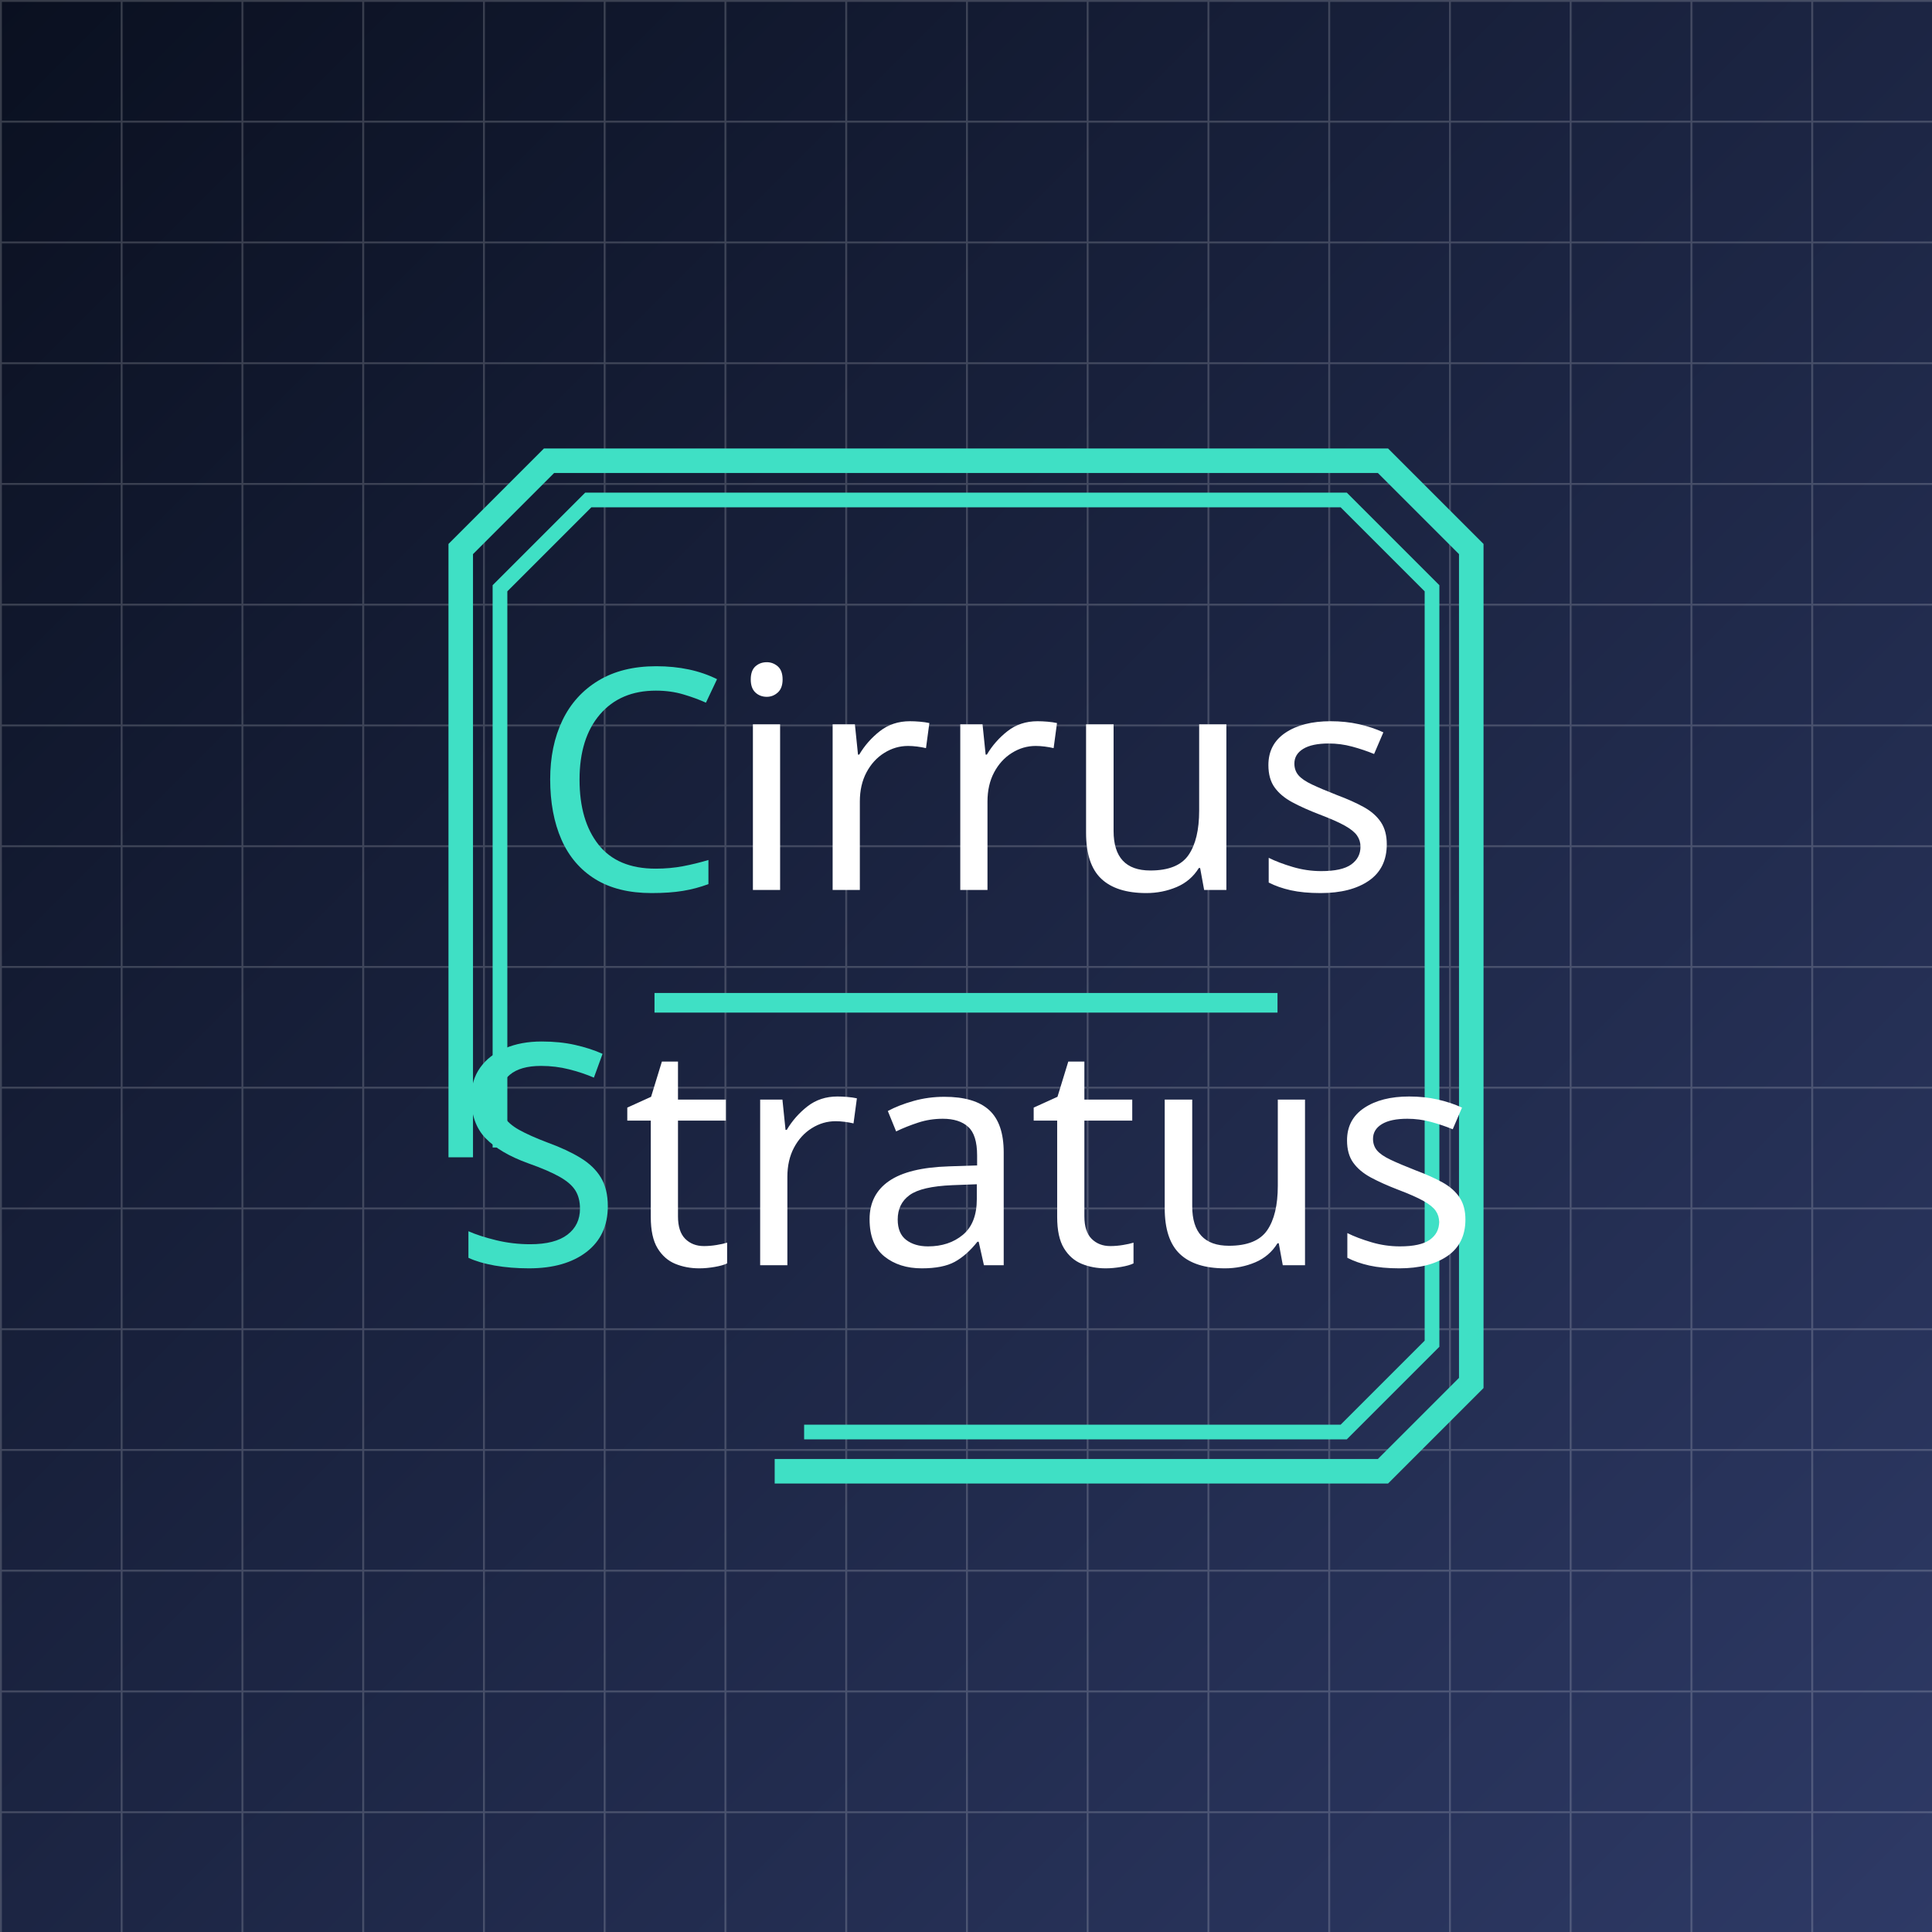
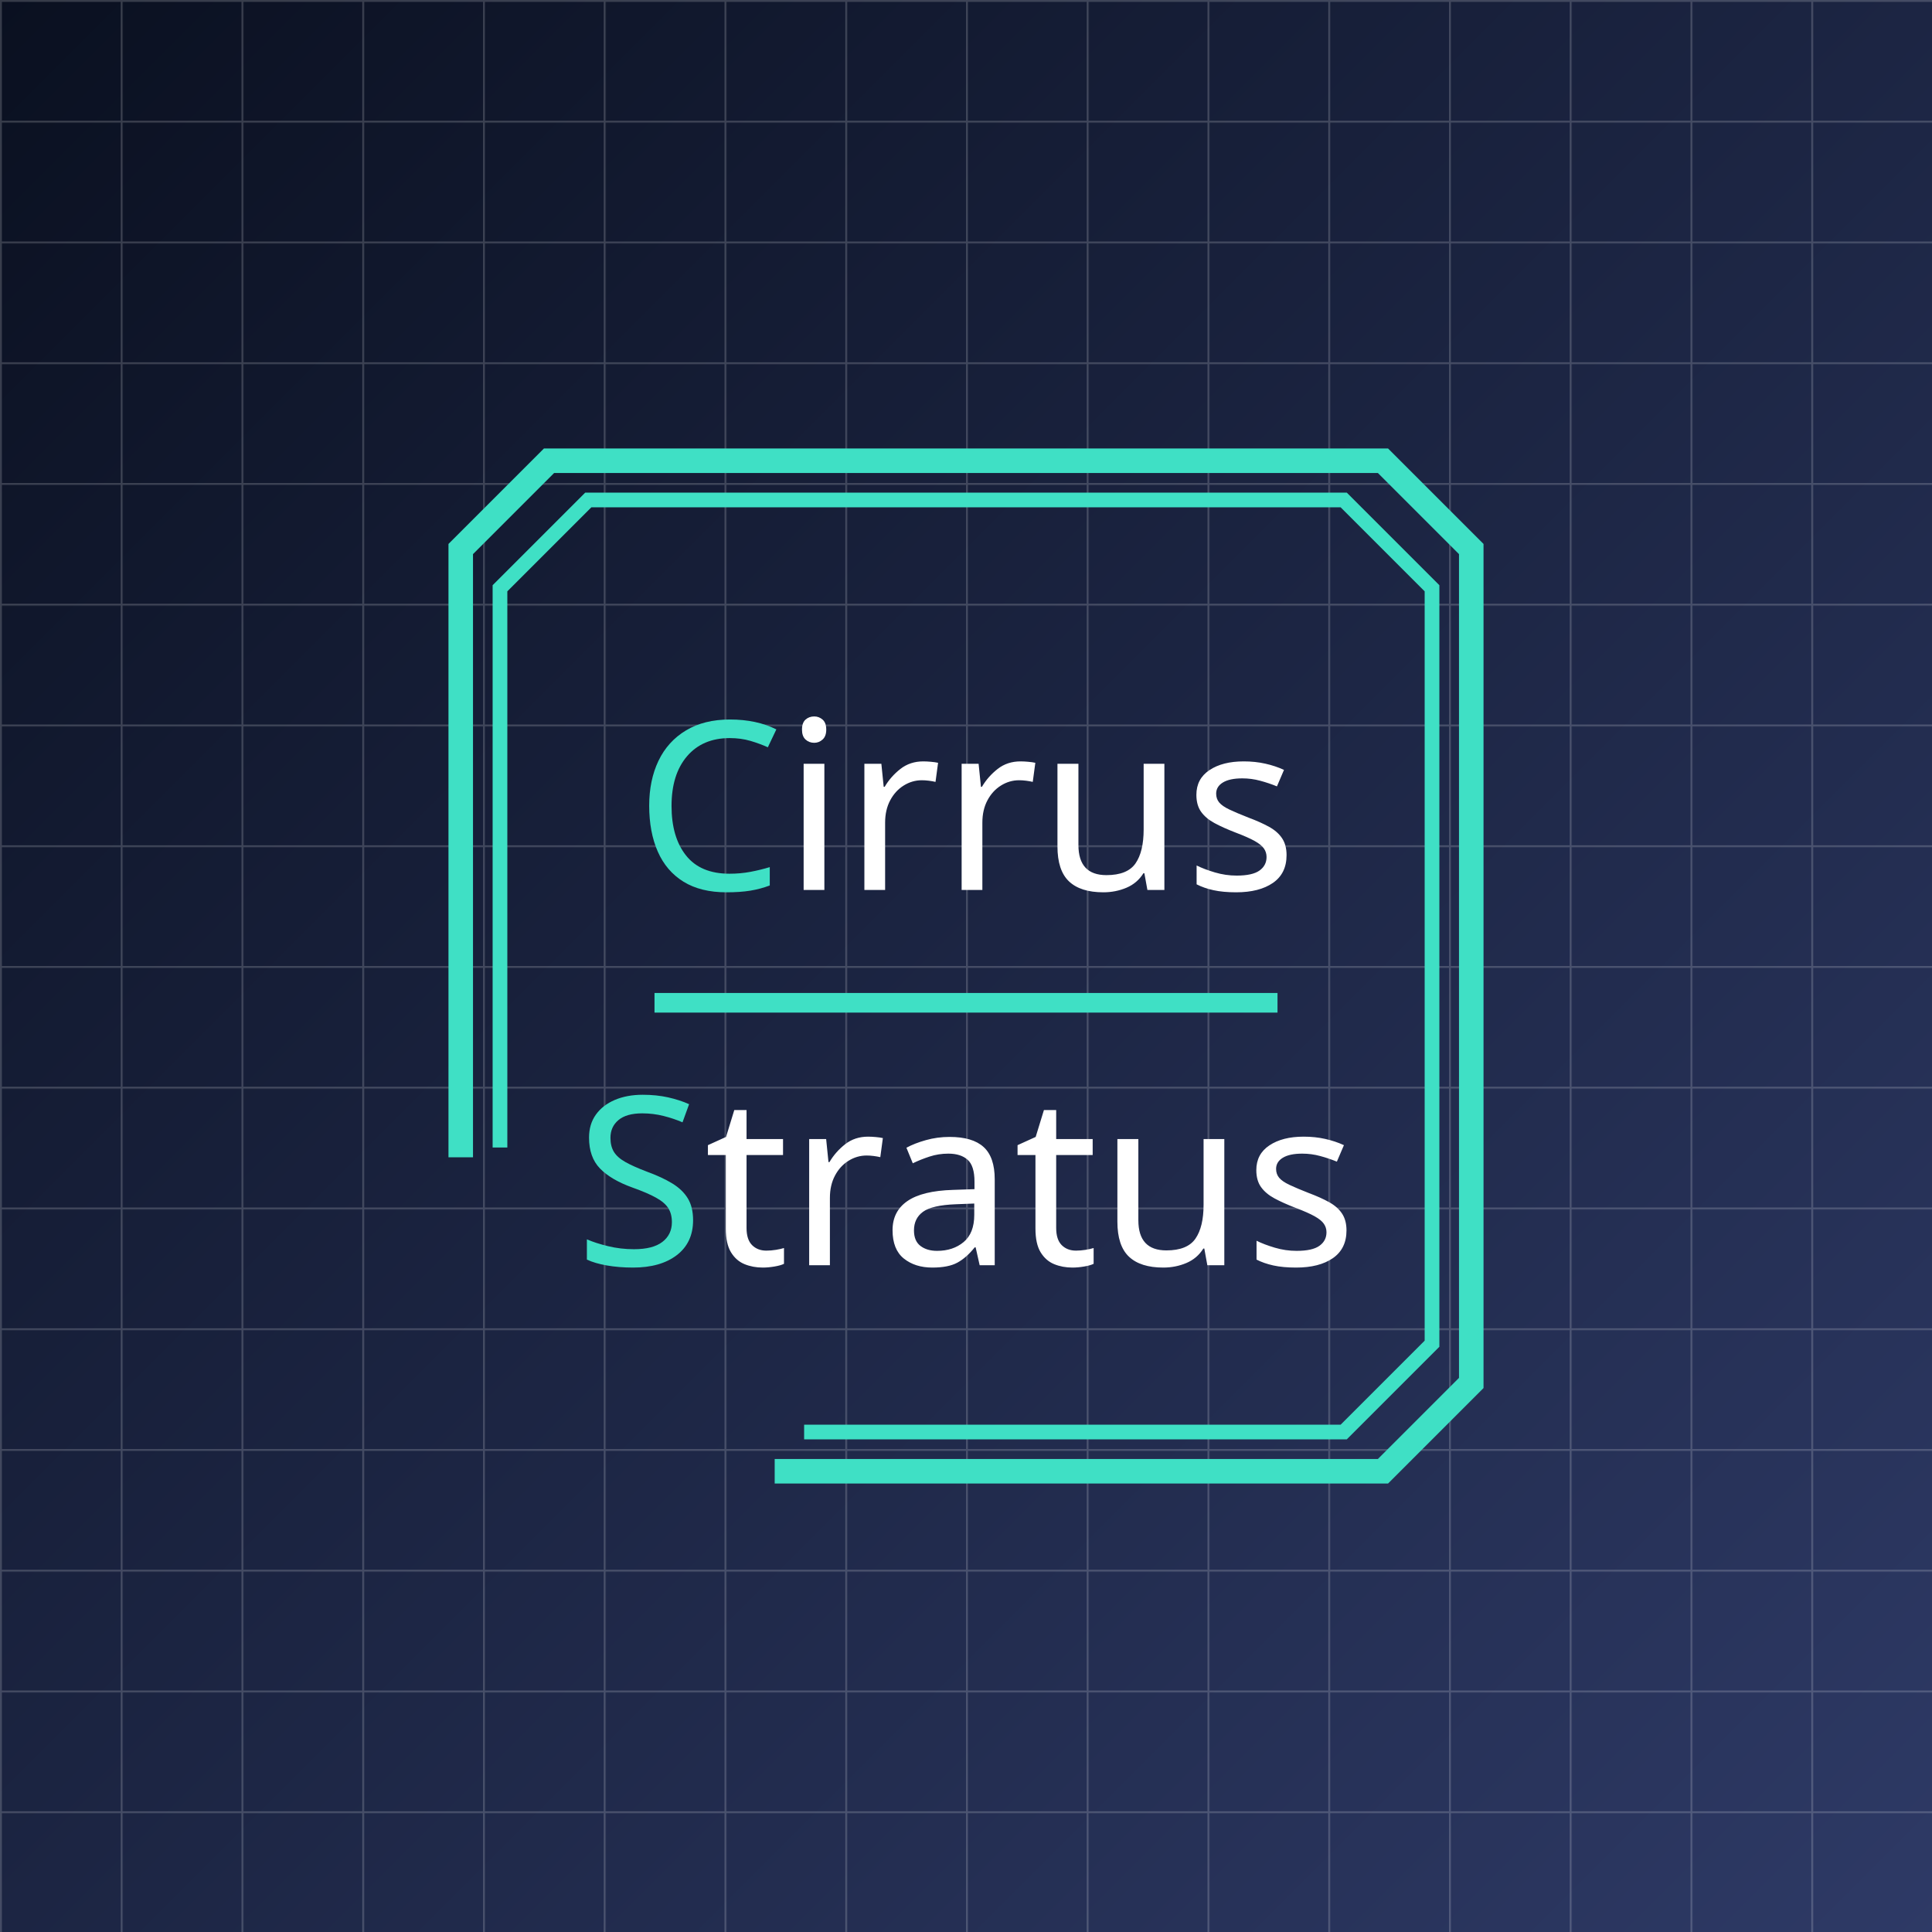
<svg xmlns="http://www.w3.org/2000/svg" width="512" height="512" viewBox="0 0 512 512">
  <defs>
    <linearGradient id="bg" x1="0" y1="0" x2="1" y2="1">
      <stop offset="0%" stop-color="#0a1020" />
      <stop offset="100%" stop-color="#2e3a66" />
    </linearGradient>
    <pattern id="grid" width="32" height="32" patternUnits="userSpaceOnUse">
      <path d="M 32 0 L 0 0 0 32" fill="none" stroke="rgba(255,255,255,0.18)" stroke-width="1" />
    </pattern>
  </defs>
  <rect width="512" height="512" fill="url(#bg)" />
  <rect width="512" height="512" fill="url(#grid)" />
  <g transform="translate(256 256) scale(0.65) translate(-256 -256)">
    <polyline points="50,334 50,86 86,50 426,50 462,86 462,426 426,462 178,462" fill="none" stroke="#3FE0C5" stroke-width="10" stroke-linejoin="miter" />
    <polyline points="66,330 66,102 102,66 410,66 446,102 446,410 410,446 190,446" fill="none" stroke="#3FE0C5" stroke-width="6" stroke-linejoin="miter" />
    <g font-family="Tourney" font-weight="500" text-anchor="middle" fill="#ffffff">
-       <text x="256" y="225" font-size="126">
+       <text x="256" y="225" font-size="96">
        <tspan fill="#3FE0C5">C</tspan>irrus</text>
      <line x1="133" y1="271" x2="379" y2="271" stroke="#3FE0C5" stroke-width="8" stroke-linecap="square" />
-       <text x="256" y="378" font-size="126">
+       <text x="256" y="378" font-size="96">
        <tspan fill="#3FE0C5">S</tspan>tratus</text>
    </g>
  </g>
</svg>
